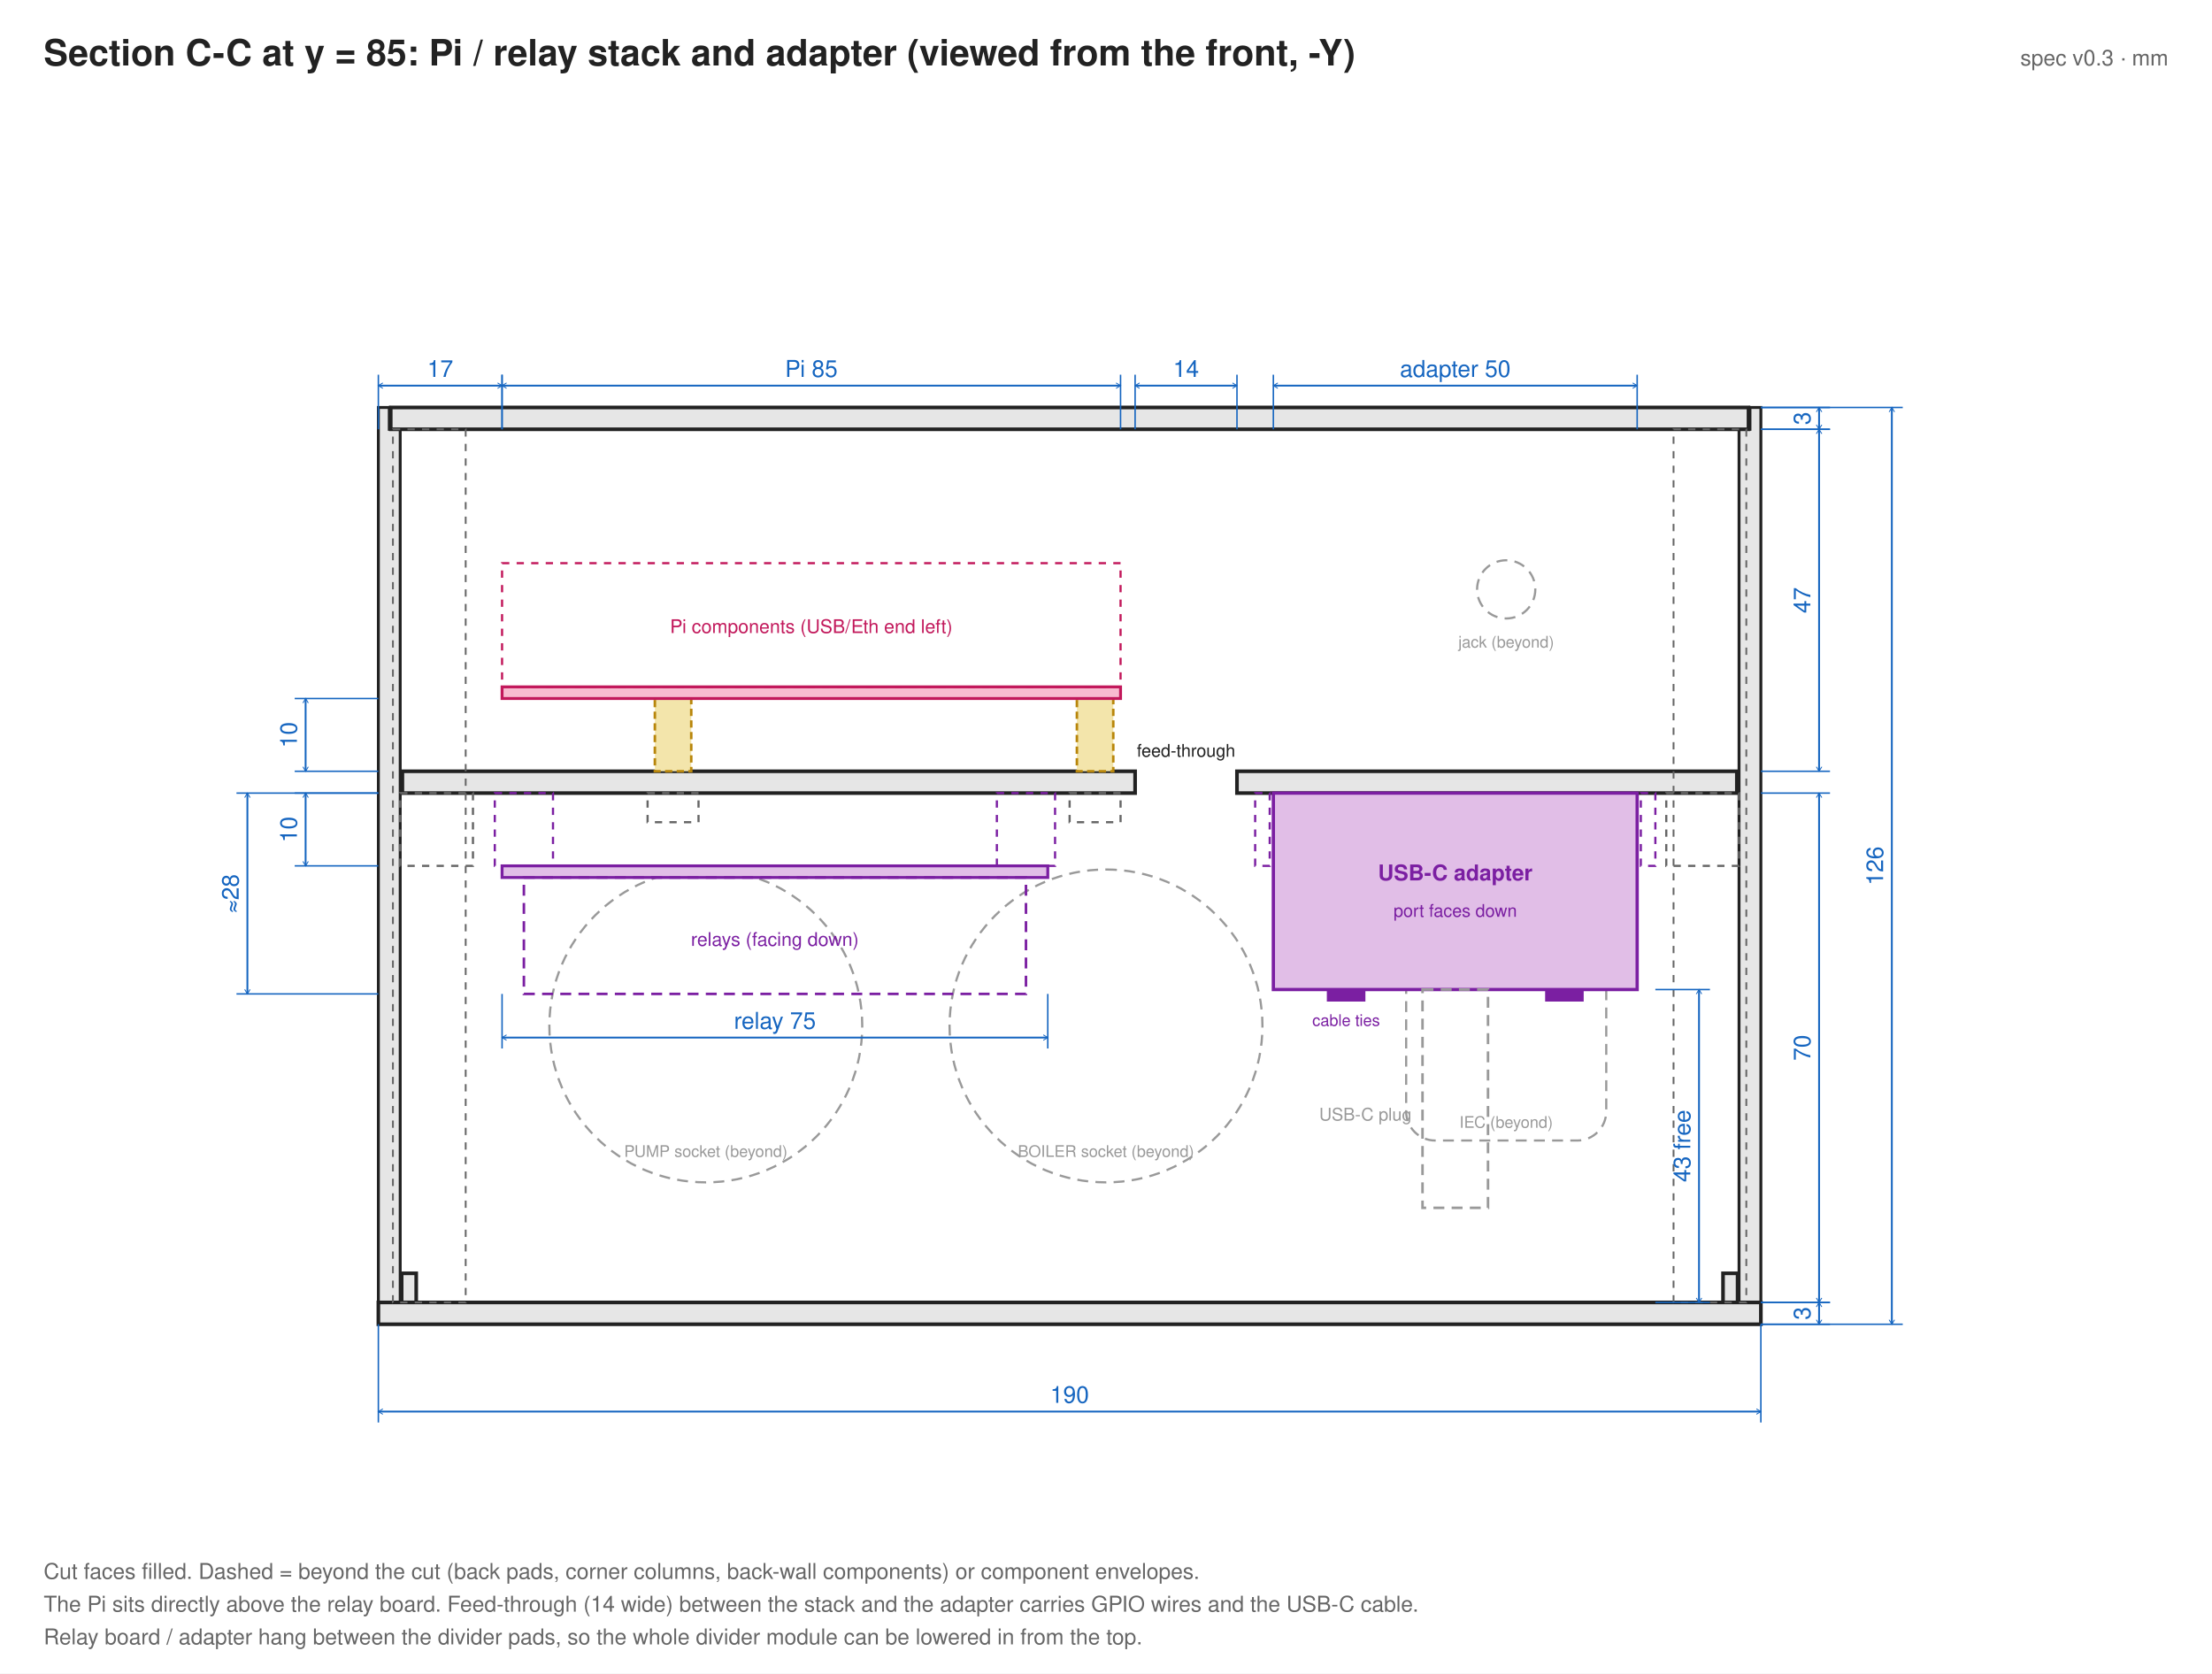
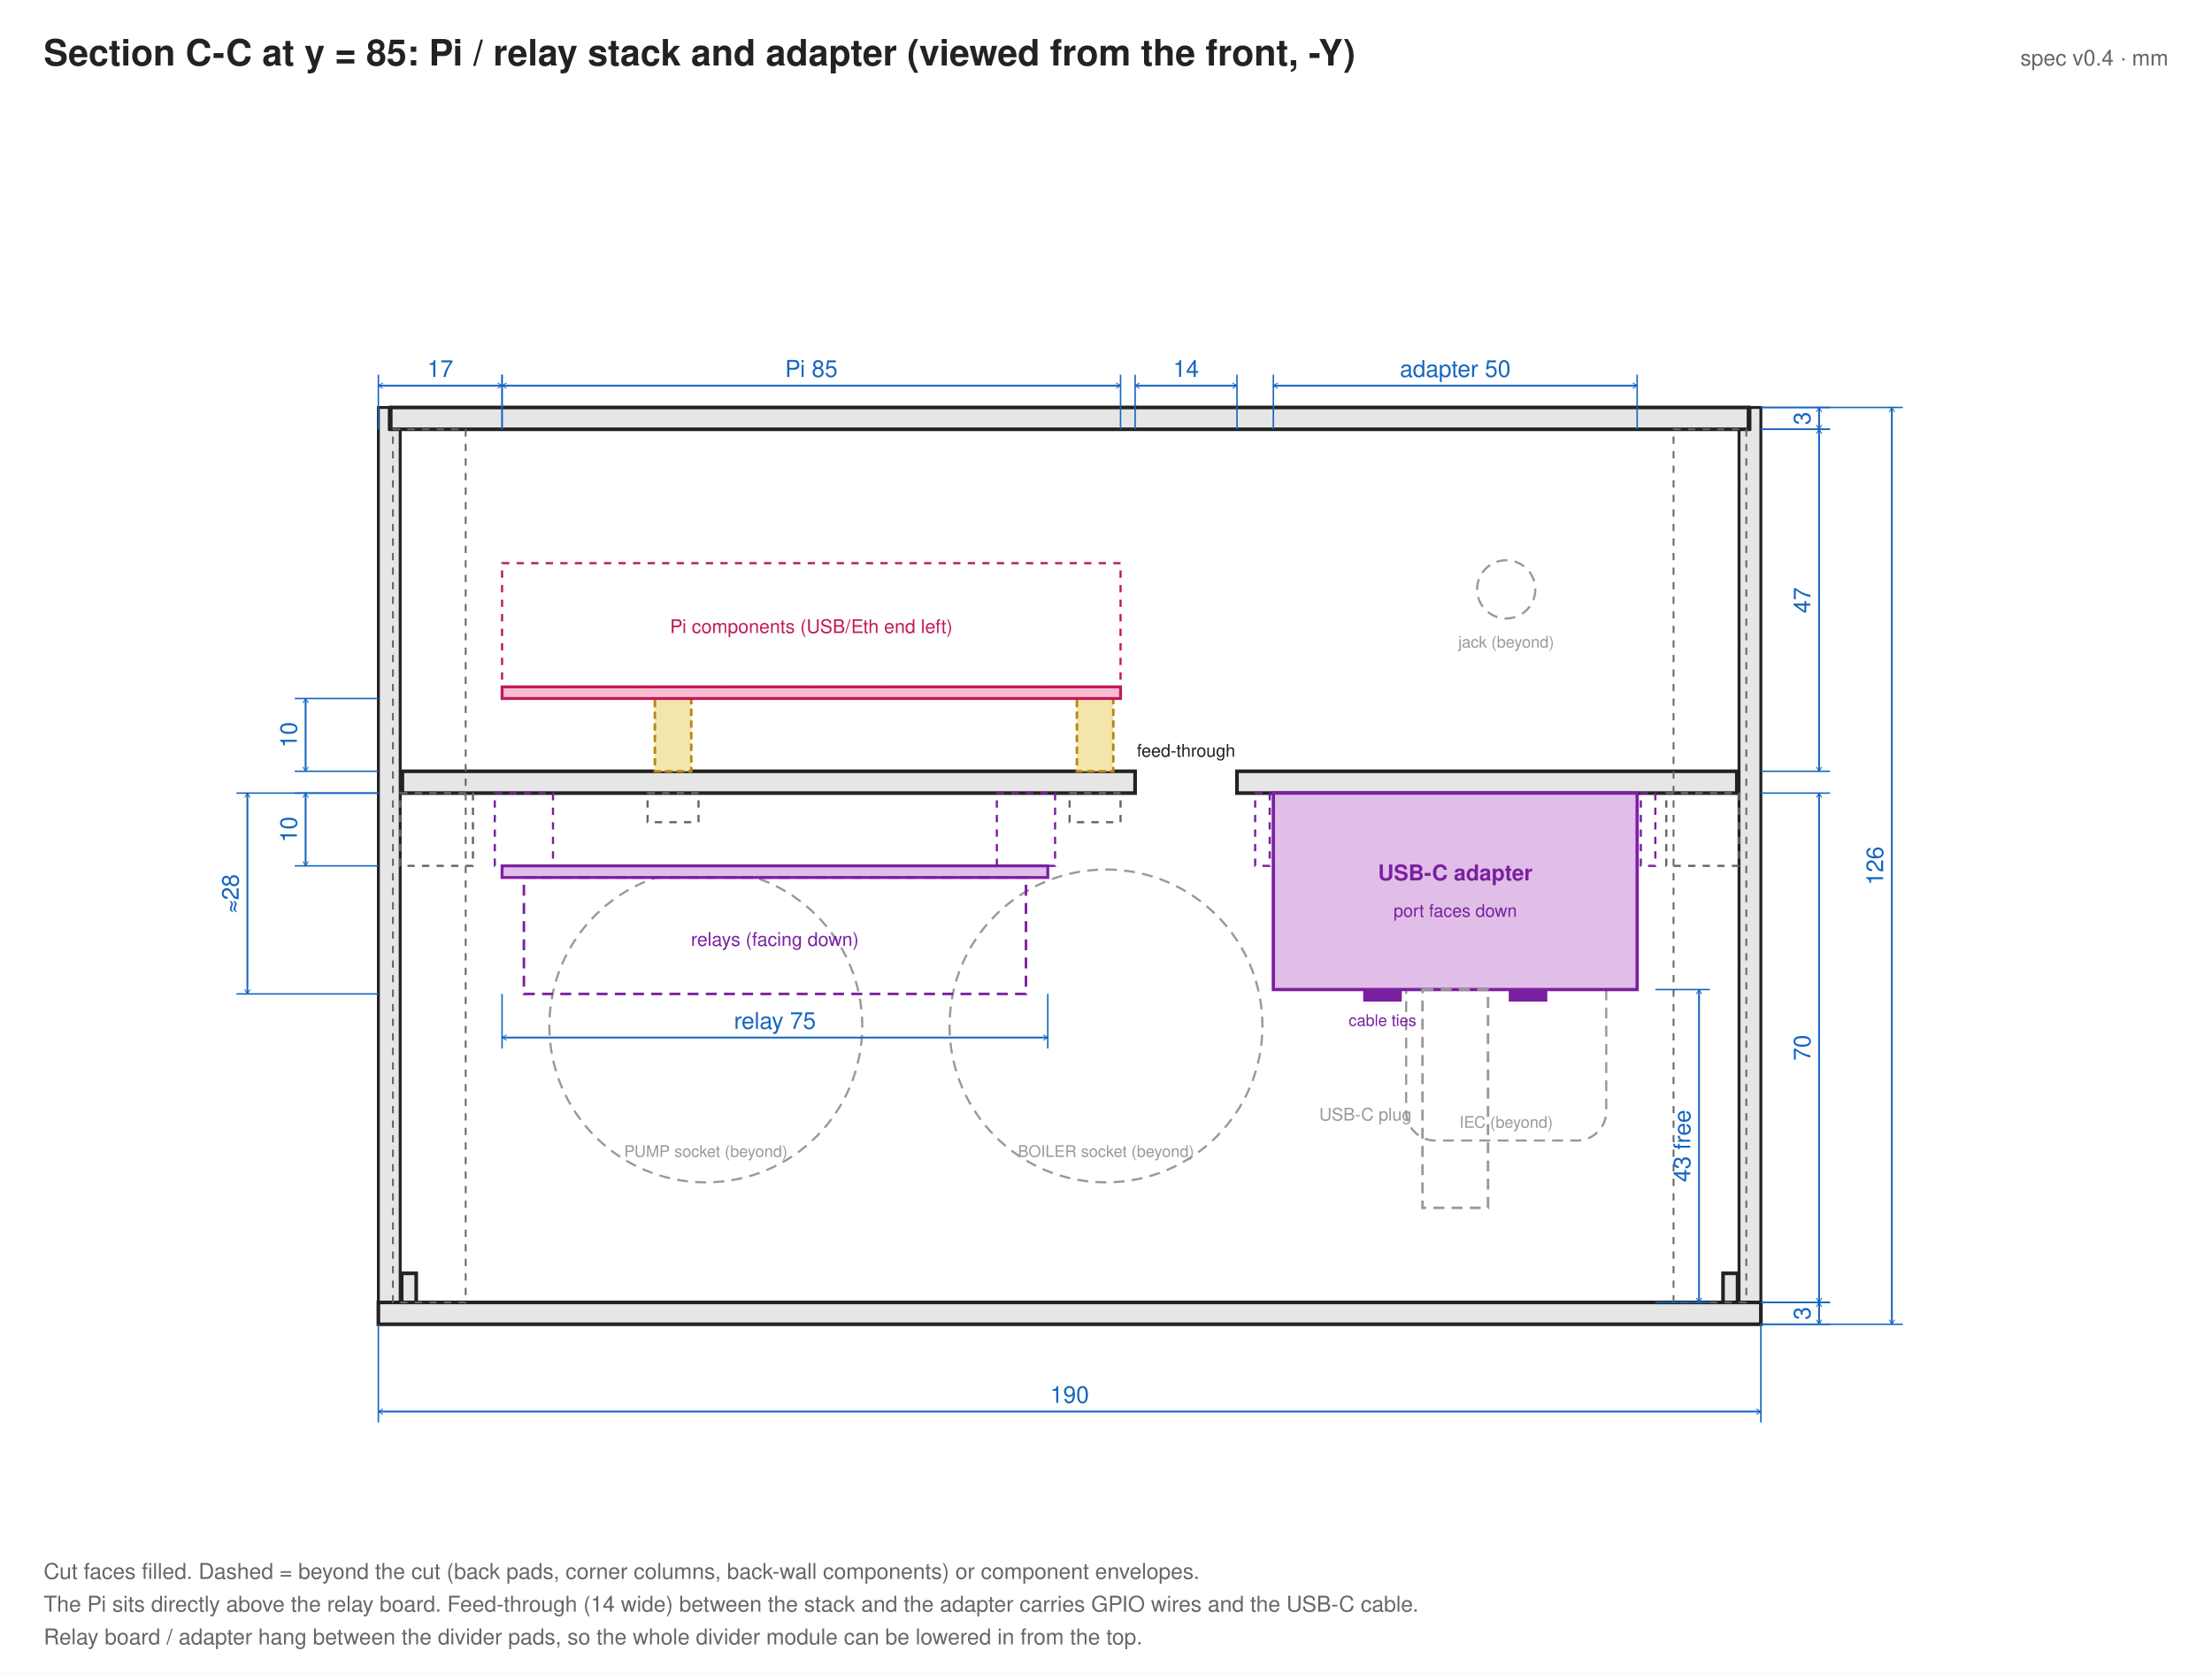
<svg xmlns="http://www.w3.org/2000/svg" width="912" height="690" viewBox="0 0 304.00 230.00">
  <defs>
    <marker id="a" viewBox="0 0 10 10" refX="5" refY="5" markerWidth="5" markerHeight="5" orient="auto-start-reverse">
      <path d="M0,2 L5,5 L0,8" fill="none" stroke="#1565c0" />
    </marker>
  </defs>
  <rect width="100%" height="100%" fill="#fff" />
  <text x="6" y="9" font-size="5" font-weight="bold" font-family="Helvetica, Arial, sans-serif" fill="#222">Section C-C at y = 85: Pi / relay stack and adapter (viewed from the front, -Y)</text>
-   <text x="298.00" y="9" font-size="3" text-anchor="end" fill="#666" font-family="Helvetica, Arial, sans-serif">spec v0.3 · mm</text>
+   <text x="298.00" y="9" font-size="3" text-anchor="end" fill="#666" font-family="Helvetica, Arial, sans-serif">spec v0.4 · mm</text>
  <polygon points="52.00,179.00 55.00,179.00 55.00,59.00 53.50,59.00 53.50,56.00 52.00,56.00" fill="#e6e6e6" stroke="#222" stroke-width="0.4" />
  <rect x="55.20" y="175.00" width="2.00" height="4.00" rx="0" fill="#e6e6e6" stroke="#222" stroke-width="0.5" />
  <polygon points="242.00,179.00 239.00,179.00 239.00,59.00 240.50,59.00 240.50,56.00 242.00,56.00" fill="#e6e6e6" stroke="#222" stroke-width="0.4" />
  <rect x="236.80" y="175.00" width="2.00" height="4.00" rx="0" fill="#e6e6e6" stroke="#222" stroke-width="0.5" />
  <rect x="52.00" y="179.00" width="190.00" height="3.00" rx="0" fill="#e6e6e6" stroke="#222" stroke-width="0.5" />
  <rect x="53.70" y="56.00" width="186.60" height="3.00" rx="0" fill="#e6e6e6" stroke="#222" stroke-width="0.5" />
  <line x1="242.00" y1="182.00" x2="251.50" y2="182.00" stroke="#1565c0" stroke-width="0.2" />
  <line x1="242.00" y1="179.00" x2="251.50" y2="179.00" stroke="#1565c0" stroke-width="0.2" />
  <line x1="250.00" y1="182.00" x2="250.00" y2="179.00" stroke="#1565c0" stroke-width="0.25" marker-start="url(#a)" marker-end="url(#a)" />
  <text x="248.80" y="180.50" font-size="3.2" fill="#1565c0" text-anchor="middle" font-weight="normal" font-family="Helvetica, Arial, sans-serif" transform="rotate(-90 248.80 180.50)">3</text>
  <line x1="242.00" y1="179.00" x2="251.50" y2="179.00" stroke="#1565c0" stroke-width="0.2" />
  <line x1="242.00" y1="109.00" x2="251.50" y2="109.00" stroke="#1565c0" stroke-width="0.2" />
  <line x1="250.00" y1="179.00" x2="250.00" y2="109.00" stroke="#1565c0" stroke-width="0.25" marker-start="url(#a)" marker-end="url(#a)" />
  <text x="248.80" y="144.00" font-size="3.2" fill="#1565c0" text-anchor="middle" font-weight="normal" font-family="Helvetica, Arial, sans-serif" transform="rotate(-90 248.80 144.00)">70</text>
  <line x1="242.00" y1="106.00" x2="251.50" y2="106.00" stroke="#1565c0" stroke-width="0.2" />
  <line x1="242.00" y1="59.00" x2="251.50" y2="59.00" stroke="#1565c0" stroke-width="0.2" />
  <line x1="250.00" y1="106.00" x2="250.00" y2="59.00" stroke="#1565c0" stroke-width="0.25" marker-start="url(#a)" marker-end="url(#a)" />
  <text x="248.80" y="82.50" font-size="3.2" fill="#1565c0" text-anchor="middle" font-weight="normal" font-family="Helvetica, Arial, sans-serif" transform="rotate(-90 248.80 82.50)">47</text>
  <line x1="242.00" y1="59.00" x2="251.50" y2="59.00" stroke="#1565c0" stroke-width="0.2" />
  <line x1="242.00" y1="56.00" x2="251.50" y2="56.00" stroke="#1565c0" stroke-width="0.2" />
  <line x1="250.00" y1="59.00" x2="250.00" y2="56.00" stroke="#1565c0" stroke-width="0.25" marker-start="url(#a)" marker-end="url(#a)" />
  <text x="248.80" y="57.50" font-size="3.2" fill="#1565c0" text-anchor="middle" font-weight="normal" font-family="Helvetica, Arial, sans-serif" transform="rotate(-90 248.80 57.50)">3</text>
  <line x1="242.00" y1="182.00" x2="261.50" y2="182.00" stroke="#1565c0" stroke-width="0.2" />
  <line x1="242.00" y1="56.00" x2="261.50" y2="56.00" stroke="#1565c0" stroke-width="0.2" />
  <line x1="260.00" y1="182.00" x2="260.00" y2="56.00" stroke="#1565c0" stroke-width="0.25" marker-start="url(#a)" marker-end="url(#a)" />
  <text x="258.80" y="119.00" font-size="3.2" fill="#1565c0" text-anchor="middle" font-weight="normal" font-family="Helvetica, Arial, sans-serif" transform="rotate(-90 258.80 119.00)">126</text>
  <line x1="52.00" y1="182.00" x2="52.00" y2="195.50" stroke="#1565c0" stroke-width="0.2" />
  <line x1="242.00" y1="182.00" x2="242.00" y2="195.50" stroke="#1565c0" stroke-width="0.2" />
  <line x1="52.00" y1="194.00" x2="242.00" y2="194.00" stroke="#1565c0" stroke-width="0.25" marker-start="url(#a)" marker-end="url(#a)" />
  <text x="147.00" y="192.80" font-size="3.2" fill="#1565c0" text-anchor="middle" font-weight="normal" font-family="Helvetica, Arial, sans-serif">190</text>
  <rect x="55.30" y="106.00" width="100.70" height="3.00" rx="0" fill="#e6e6e6" stroke="#222" stroke-width="0.5" />
  <rect x="170.00" y="106.00" width="68.70" height="3.00" rx="0" fill="#e6e6e6" stroke="#222" stroke-width="0.5" />
  <text x="163.00" y="104.00" font-size="2.4" fill="#222" text-anchor="middle" font-weight="normal" font-family="Helvetica, Arial, sans-serif">feed-through</text>
  <rect x="55.00" y="109.00" width="10.00" height="10.00" rx="0" fill="none" stroke="#666" stroke-width="0.3" stroke-dasharray="1 1" />
  <rect x="229.00" y="109.00" width="10.00" height="10.00" rx="0" fill="none" stroke="#666" stroke-width="0.3" stroke-dasharray="1 1" />
  <rect x="54.00" y="59.00" width="10.00" height="120.00" rx="0" fill="none" stroke="#666" stroke-width="0.25" stroke-dasharray="1 1" />
  <rect x="230.00" y="59.00" width="10.00" height="120.00" rx="0" fill="none" stroke="#666" stroke-width="0.25" stroke-dasharray="1 1" />
  <rect x="130.50" y="119.50" width="43.00" height="43.00" rx="21.5" fill="none" stroke="#999" stroke-width="0.3" stroke-dasharray="1.5 1" />
  <text x="152.00" y="159.00" font-size="2.2" fill="#999" text-anchor="middle" font-weight="normal" font-family="Helvetica, Arial, sans-serif">BOILER socket (beyond)</text>
  <rect x="75.50" y="119.50" width="43.00" height="43.00" rx="21.5" fill="none" stroke="#999" stroke-width="0.3" stroke-dasharray="1.5 1" />
  <text x="97.00" y="159.00" font-size="2.2" fill="#999" text-anchor="middle" font-weight="normal" font-family="Helvetica, Arial, sans-serif">PUMP socket (beyond)</text>
  <rect x="193.25" y="125.25" width="27.50" height="31.50" rx="4" fill="none" stroke="#999" stroke-width="0.3" stroke-dasharray="1.5 1" />
  <text x="207.00" y="155.00" font-size="2.2" fill="#999" text-anchor="middle" font-weight="normal" font-family="Helvetica, Arial, sans-serif">IEC (beyond)</text>
  <circle cx="207.00" cy="81.00" r="4" fill="none" stroke="#999" stroke-width="0.3" stroke-dasharray="1.5 1" />
  <text x="207.00" y="89.00" font-size="2.2" fill="#999" text-anchor="middle" font-weight="normal" font-family="Helvetica, Arial, sans-serif">jack (beyond)</text>
  <rect x="90.00" y="96.00" width="5.00" height="10.00" rx="0" fill="#f3e5ab" stroke="#b8860b" stroke-width="0.35" stroke-dasharray="1 0.6" />
  <rect x="89.00" y="109.00" width="7.00" height="4.00" rx="0" fill="none" stroke="#666" stroke-width="0.3" stroke-dasharray="1 1" />
  <rect x="148.00" y="96.00" width="5.00" height="10.00" rx="0" fill="#f3e5ab" stroke="#b8860b" stroke-width="0.35" stroke-dasharray="1 0.6" />
  <rect x="147.00" y="109.00" width="7.00" height="4.00" rx="0" fill="none" stroke="#666" stroke-width="0.3" stroke-dasharray="1 1" />
  <rect x="69.00" y="94.40" width="85.00" height="1.60" rx="0" fill="#f8bbd0" stroke="#c2185b" stroke-width="0.4" />
  <rect x="69.00" y="77.40" width="85.00" height="17.00" rx="0" fill="none" stroke="#c2185b" stroke-width="0.3" stroke-dasharray="1 1" />
  <text x="111.50" y="87.00" font-size="2.6" fill="#c2185b" text-anchor="middle" font-weight="normal" font-family="Helvetica, Arial, sans-serif">Pi components (USB/Eth end left)</text>
  <rect x="68.00" y="109.00" width="8.00" height="10.00" rx="0" fill="none" stroke="#7b1fa2" stroke-width="0.3" stroke-dasharray="1 1" />
  <rect x="137.00" y="109.00" width="8.00" height="10.00" rx="0" fill="none" stroke="#7b1fa2" stroke-width="0.3" stroke-dasharray="1 1" />
  <rect x="69.00" y="119.00" width="75.00" height="1.60" rx="0" fill="#e1bee7" stroke="#7b1fa2" stroke-width="0.4" />
  <rect x="72.00" y="120.60" width="69.00" height="16.00" rx="0" fill="none" stroke="#7b1fa2" stroke-width="0.35" stroke-dasharray="1.5 1" />
  <text x="106.50" y="130.00" font-size="2.6" fill="#7b1fa2" text-anchor="middle" font-weight="normal" font-family="Helvetica, Arial, sans-serif">relays (facing down)</text>
  <rect x="172.50" y="109.00" width="2.00" height="10.00" rx="0" fill="none" stroke="#7b1fa2" stroke-width="0.3" stroke-dasharray="1 1" />
  <rect x="225.50" y="109.00" width="2.00" height="10.00" rx="0" fill="none" stroke="#7b1fa2" stroke-width="0.3" stroke-dasharray="1 1" />
  <rect x="175.00" y="109.00" width="50.00" height="27.00" rx="0" fill="#e1bee7" stroke="#7b1fa2" stroke-width="0.45" />
  <text x="200.00" y="121.00" font-size="3" fill="#7b1fa2" text-anchor="middle" font-weight="bold" font-family="Helvetica, Arial, sans-serif">USB-C adapter</text>
  <text x="200.00" y="126.00" font-size="2.4" fill="#7b1fa2" text-anchor="middle" font-weight="normal" font-family="Helvetica, Arial, sans-serif">port faces down</text>
-   <rect x="182.50" y="136.00" width="5.00" height="1.50" rx="0" fill="#7b1fa2" stroke="#7b1fa2" stroke-width="0.3" />
-   <rect x="212.50" y="136.00" width="5.00" height="1.50" rx="0" fill="#7b1fa2" stroke="#7b1fa2" stroke-width="0.3" />
-   <text x="185.00" y="141.00" font-size="2.2" fill="#7b1fa2" text-anchor="middle" font-weight="normal" font-family="Helvetica, Arial, sans-serif">cable ties</text>
+   <rect x="187.50" y="136.00" width="5.00" height="1.50" rx="0" fill="#7b1fa2" stroke="#7b1fa2" stroke-width="0.3" />
+   <rect x="207.50" y="136.00" width="5.00" height="1.50" rx="0" fill="#7b1fa2" stroke="#7b1fa2" stroke-width="0.3" />
+   <text x="190.00" y="141.00" font-size="2.2" fill="#7b1fa2" text-anchor="middle" font-weight="normal" font-family="Helvetica, Arial, sans-serif">cable ties</text>
  <rect x="195.50" y="136.00" width="9.00" height="30.00" rx="0" fill="none" stroke="#999" stroke-width="0.35" stroke-dasharray="1.5 1" />
  <text x="194.00" y="154.00" font-size="2.4" fill="#999" text-anchor="end" font-weight="normal" font-family="Helvetica, Arial, sans-serif">USB-C plug</text>
  <line x1="52.00" y1="59.00" x2="52.00" y2="51.50" stroke="#1565c0" stroke-width="0.2" />
  <line x1="69.00" y1="59.00" x2="69.00" y2="51.50" stroke="#1565c0" stroke-width="0.2" />
  <line x1="52.00" y1="53.00" x2="69.00" y2="53.00" stroke="#1565c0" stroke-width="0.25" marker-start="url(#a)" marker-end="url(#a)" />
  <text x="60.50" y="51.80" font-size="3.2" fill="#1565c0" text-anchor="middle" font-weight="normal" font-family="Helvetica, Arial, sans-serif">17</text>
  <line x1="69.00" y1="59.00" x2="69.00" y2="51.50" stroke="#1565c0" stroke-width="0.2" />
  <line x1="154.00" y1="59.00" x2="154.00" y2="51.50" stroke="#1565c0" stroke-width="0.2" />
  <line x1="69.00" y1="53.00" x2="154.00" y2="53.00" stroke="#1565c0" stroke-width="0.25" marker-start="url(#a)" marker-end="url(#a)" />
  <text x="111.50" y="51.80" font-size="3.2" fill="#1565c0" text-anchor="middle" font-weight="normal" font-family="Helvetica, Arial, sans-serif">Pi 85</text>
  <line x1="156.00" y1="59.00" x2="156.00" y2="51.50" stroke="#1565c0" stroke-width="0.2" />
  <line x1="170.00" y1="59.00" x2="170.00" y2="51.50" stroke="#1565c0" stroke-width="0.2" />
  <line x1="156.00" y1="53.00" x2="170.00" y2="53.00" stroke="#1565c0" stroke-width="0.25" marker-start="url(#a)" marker-end="url(#a)" />
  <text x="163.00" y="51.80" font-size="3.2" fill="#1565c0" text-anchor="middle" font-weight="normal" font-family="Helvetica, Arial, sans-serif">14</text>
  <line x1="175.00" y1="59.00" x2="175.00" y2="51.50" stroke="#1565c0" stroke-width="0.2" />
  <line x1="225.00" y1="59.00" x2="225.00" y2="51.50" stroke="#1565c0" stroke-width="0.2" />
  <line x1="175.00" y1="53.00" x2="225.00" y2="53.00" stroke="#1565c0" stroke-width="0.25" marker-start="url(#a)" marker-end="url(#a)" />
  <text x="200.00" y="51.80" font-size="3.2" fill="#1565c0" text-anchor="middle" font-weight="normal" font-family="Helvetica, Arial, sans-serif">adapter 50</text>
  <line x1="69.00" y1="136.60" x2="69.00" y2="144.10" stroke="#1565c0" stroke-width="0.2" />
  <line x1="144.00" y1="136.60" x2="144.00" y2="144.10" stroke="#1565c0" stroke-width="0.2" />
  <line x1="69.00" y1="142.60" x2="144.00" y2="142.60" stroke="#1565c0" stroke-width="0.25" marker-start="url(#a)" marker-end="url(#a)" />
  <text x="106.50" y="141.40" font-size="3.2" fill="#1565c0" text-anchor="middle" font-weight="normal" font-family="Helvetica, Arial, sans-serif">relay 75</text>
  <line x1="52.00" y1="106.00" x2="40.50" y2="106.00" stroke="#1565c0" stroke-width="0.2" />
  <line x1="52.00" y1="96.00" x2="40.50" y2="96.00" stroke="#1565c0" stroke-width="0.2" />
  <line x1="42.00" y1="106.00" x2="42.00" y2="96.00" stroke="#1565c0" stroke-width="0.25" marker-start="url(#a)" marker-end="url(#a)" />
  <text x="40.80" y="101.00" font-size="3.2" fill="#1565c0" text-anchor="middle" font-weight="normal" font-family="Helvetica, Arial, sans-serif" transform="rotate(-90 40.80 101.00)">10</text>
  <line x1="52.00" y1="119.00" x2="40.50" y2="119.00" stroke="#1565c0" stroke-width="0.2" />
  <line x1="52.00" y1="109.00" x2="40.50" y2="109.00" stroke="#1565c0" stroke-width="0.2" />
  <line x1="42.00" y1="119.00" x2="42.00" y2="109.00" stroke="#1565c0" stroke-width="0.25" marker-start="url(#a)" marker-end="url(#a)" />
  <text x="40.80" y="114.00" font-size="3.2" fill="#1565c0" text-anchor="middle" font-weight="normal" font-family="Helvetica, Arial, sans-serif" transform="rotate(-90 40.80 114.00)">10</text>
  <line x1="52.00" y1="136.60" x2="32.50" y2="136.60" stroke="#1565c0" stroke-width="0.2" />
  <line x1="52.00" y1="109.00" x2="32.50" y2="109.00" stroke="#1565c0" stroke-width="0.2" />
  <line x1="34.00" y1="136.60" x2="34.00" y2="109.00" stroke="#1565c0" stroke-width="0.25" marker-start="url(#a)" marker-end="url(#a)" />
  <text x="32.80" y="122.80" font-size="3.2" fill="#1565c0" text-anchor="middle" font-weight="normal" font-family="Helvetica, Arial, sans-serif" transform="rotate(-90 32.80 122.80)">≈28</text>
  <line x1="227.50" y1="179.00" x2="235.00" y2="179.00" stroke="#1565c0" stroke-width="0.2" />
  <line x1="227.50" y1="136.00" x2="235.00" y2="136.00" stroke="#1565c0" stroke-width="0.2" />
  <line x1="233.50" y1="179.00" x2="233.50" y2="136.00" stroke="#1565c0" stroke-width="0.25" marker-start="url(#a)" marker-end="url(#a)" />
  <text x="232.30" y="157.50" font-size="3.2" fill="#1565c0" text-anchor="middle" font-weight="normal" font-family="Helvetica, Arial, sans-serif" transform="rotate(-90 232.30 157.50)">43 free</text>
  <text x="6" y="226.00" font-size="3" fill="#666" font-family="Helvetica, Arial, sans-serif">Relay board / adapter hang between the divider pads, so the whole divider module can be lowered in from the top.</text>
  <text x="6" y="221.50" font-size="3" fill="#666" font-family="Helvetica, Arial, sans-serif">The Pi sits directly above the relay board. Feed-through (14 wide) between the stack and the adapter carries GPIO wires and the USB-C cable.</text>
  <text x="6" y="217.00" font-size="3" fill="#666" font-family="Helvetica, Arial, sans-serif">Cut faces filled. Dashed = beyond the cut (back pads, corner columns, back-wall components) or component envelopes.</text>
</svg>
